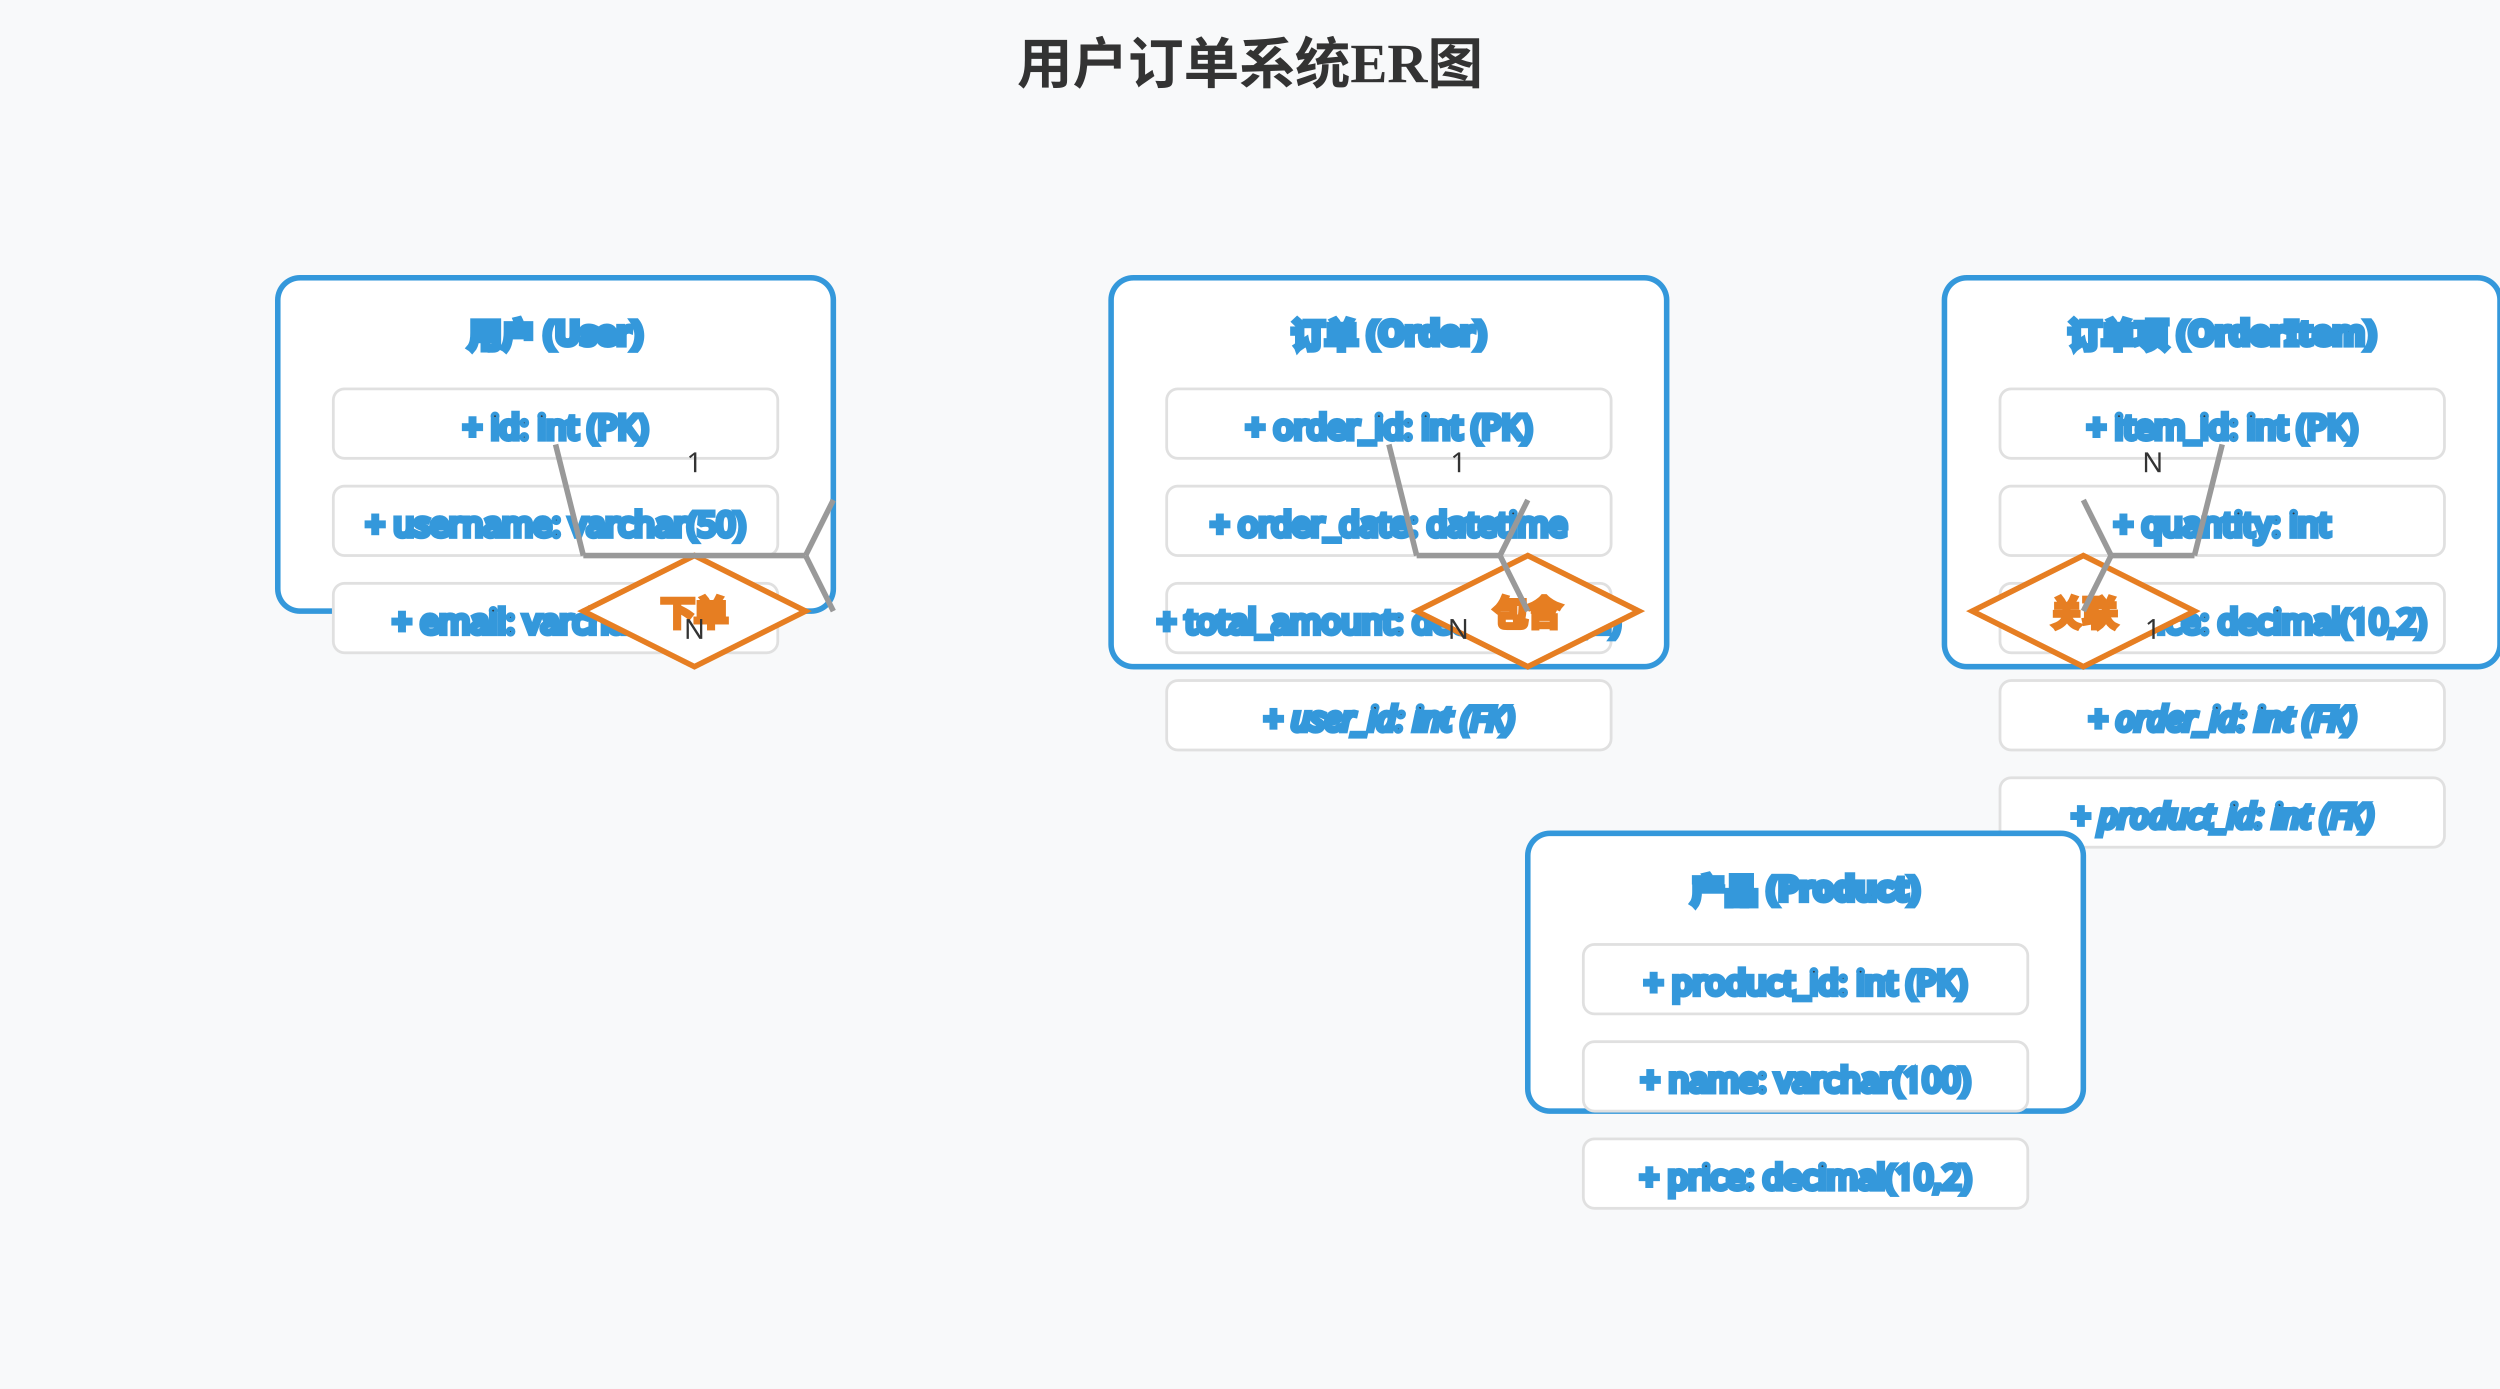
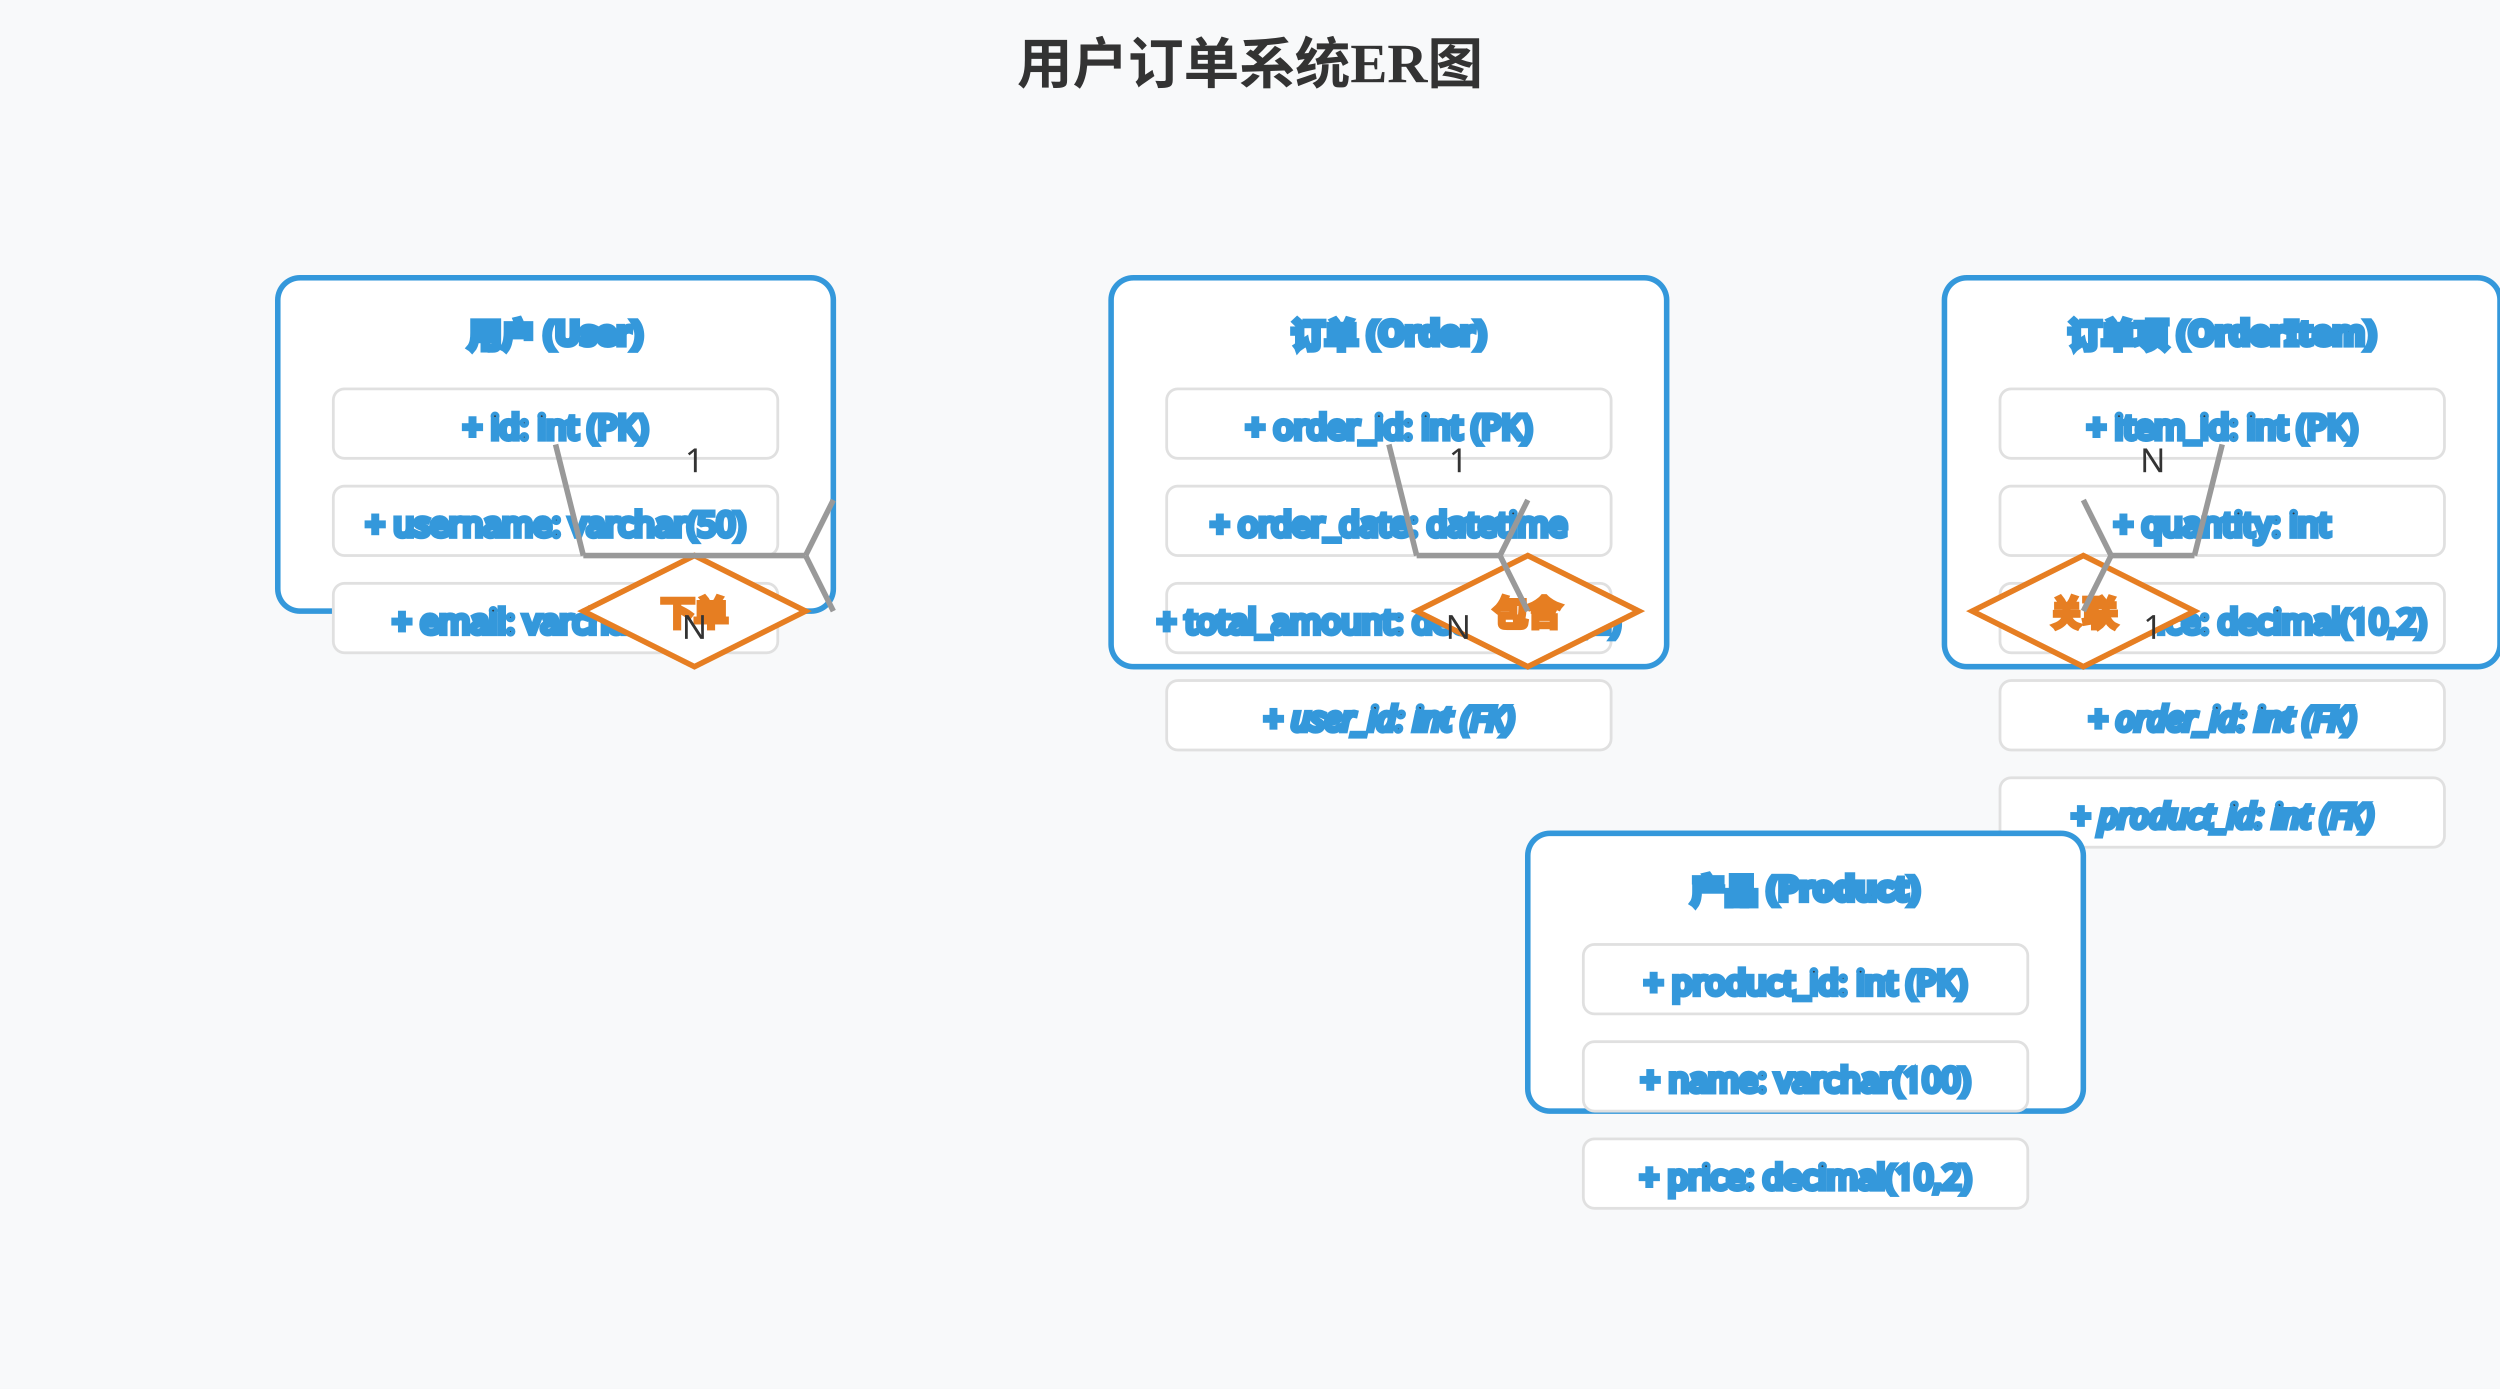
- <svg xmlns="http://www.w3.org/2000/svg" width="900" height="500" viewBox="0 0 900 500">
+ <svg xmlns="http://www.w3.org/2000/svg" width="900" height="500" viewBox="0 0 900 500" role="img" aria-labelledby="title desc">
  <defs>
    <style>
      .entity { fill: #ffffff; stroke: #3498db; stroke-width: 2; }
      .attribute { fill: #ffffff; stroke: #e0e0e0; stroke-width: 1; }
      .relationship { fill: #ffffff; stroke: #e67e22; stroke-width: 2; }
      .text { fill: #333333; font-family: "Microsoft YaHei", sans-serif; }
      .pk { font-weight: bold; }
      .fk { font-style: italic; }
      .connector { stroke: #999999; stroke-width: 2; fill: none; }
    </style>
  </defs>
  <rect width="900" height="500" fill="#f8f9fa" />
  <text x="450" y="30" text-anchor="middle" font-size="20" font-weight="bold" fill="#333333">用户订单系统ER图</text>
  <g class="entity" transform="translate(100, 100)">
    <rect x="0" y="0" width="200" height="120" rx="8" />
    <text x="100" y="25" text-anchor="middle" class="text pk">用户 (User)</text>
    <rect x="20" y="40" width="160" height="25" rx="4" class="attribute" />
    <text x="100" y="58" text-anchor="middle" class="text">+ id: int (PK)</text>
    <rect x="20" y="75" width="160" height="25" rx="4" class="attribute" />
    <text x="100" y="93" text-anchor="middle" class="text">+ username: varchar(50)</text>
    <rect x="20" y="110" width="160" height="25" rx="4" class="attribute" />
    <text x="100" y="128" text-anchor="middle" class="text">+ email: varchar(100)</text>
  </g>
  <g class="entity" transform="translate(400, 100)">
    <rect x="0" y="0" width="200" height="140" rx="8" />
    <text x="100" y="25" text-anchor="middle" class="text pk">订单 (Order)</text>
    <rect x="20" y="40" width="160" height="25" rx="4" class="attribute" />
    <text x="100" y="58" text-anchor="middle" class="text">+ order_id: int (PK)</text>
    <rect x="20" y="75" width="160" height="25" rx="4" class="attribute" />
    <text x="100" y="93" text-anchor="middle" class="text">+ order_date: datetime</text>
    <rect x="20" y="110" width="160" height="25" rx="4" class="attribute" />
    <text x="100" y="128" text-anchor="middle" class="text">+ total_amount: decimal(10,2)</text>
    <rect x="20" y="145" width="160" height="25" rx="4" class="attribute" />
    <text x="100" y="163" text-anchor="middle" class="text fk">+ user_id: int (FK)</text>
  </g>
  <g class="entity" transform="translate(700, 100)">
    <rect x="0" y="0" width="200" height="140" rx="8" />
    <text x="100" y="25" text-anchor="middle" class="text pk">订单项 (OrderItem)</text>
    <rect x="20" y="40" width="160" height="25" rx="4" class="attribute" />
    <text x="100" y="58" text-anchor="middle" class="text">+ item_id: int (PK)</text>
    <rect x="20" y="75" width="160" height="25" rx="4" class="attribute" />
    <text x="100" y="93" text-anchor="middle" class="text">+ quantity: int</text>
    <rect x="20" y="110" width="160" height="25" rx="4" class="attribute" />
    <text x="100" y="128" text-anchor="middle" class="text">+ unit_price: decimal(10,2)</text>
    <rect x="20" y="145" width="160" height="25" rx="4" class="attribute" />
    <text x="100" y="163" text-anchor="middle" class="text fk">+ order_id: int (FK)</text>
    <rect x="20" y="180" width="160" height="25" rx="4" class="attribute" />
    <text x="100" y="198" text-anchor="middle" class="text fk">+ product_id: int (FK)</text>
  </g>
  <g class="entity" transform="translate(550, 300)">
    <rect x="0" y="0" width="200" height="100" rx="8" />
    <text x="100" y="25" text-anchor="middle" class="text pk">产品 (Product)</text>
    <rect x="20" y="40" width="160" height="25" rx="4" class="attribute" />
    <text x="100" y="58" text-anchor="middle" class="text">+ product_id: int (PK)</text>
    <rect x="20" y="75" width="160" height="25" rx="4" class="attribute" />
    <text x="100" y="93" text-anchor="middle" class="text">+ name: varchar(100)</text>
    <rect x="20" y="110" width="160" height="25" rx="4" class="attribute" />
    <text x="100" y="128" text-anchor="middle" class="text">+ price: decimal(10,2)</text>
  </g>
  <g class="relationship" transform="translate(250, 220)">
    <polygon points="0,-20 40,0 0,20 -40,0" />
    <text x="0" y="5" text-anchor="middle" class="text">下单</text>
  </g>
  <g class="relationship" transform="translate(550, 220)">
    <polygon points="0,-20 40,0 0,20 -40,0" />
    <text x="0" y="5" text-anchor="middle" class="text">包含</text>
  </g>
  <g class="relationship" transform="translate(750, 220)">
    <polygon points="0,-20 40,0 0,20 -40,0" />
    <text x="0" y="5" text-anchor="middle" class="text">关联</text>
  </g>
  <line x1="200" y1="160" x2="210" y2="200" class="connector" />
  <line x1="210" y1="200" x2="290" y2="200" class="connector" />
  <line x1="290" y1="200" x2="300" y2="180" class="connector" />
  <line x1="290" y1="200" x2="300" y2="220" class="connector" />
  <line x1="500" y1="160" x2="510" y2="200" class="connector" />
  <line x1="510" y1="200" x2="540" y2="200" class="connector" />
  <line x1="540" y1="200" x2="550" y2="180" class="connector" />
  <line x1="540" y1="200" x2="550" y2="220" class="connector" />
  <line x1="800" y1="160" x2="790" y2="200" class="connector" />
  <line x1="790" y1="200" x2="760" y2="200" class="connector" />
  <line x1="760" y1="200" x2="750" y2="180" class="connector" />
  <line x1="760" y1="200" x2="750" y2="220" class="connector" />
-   <text x="250" y="170" text-anchor="middle" class="text" font-size="10">1</text>
-   <text x="250" y="230" text-anchor="middle" class="text" font-size="10">N</text>
-   <text x="525" y="170" text-anchor="middle" class="text" font-size="10">1</text>
-   <text x="525" y="230" text-anchor="middle" class="text" font-size="10">N</text>
-   <text x="775" y="170" text-anchor="middle" class="text" font-size="10">N</text>
-   <text x="775" y="230" text-anchor="middle" class="text" font-size="10">1</text>
+   <text x="250" y="170" text-anchor="middle" class="text" font-size="12">1</text>
+   <text x="250" y="230" text-anchor="middle" class="text" font-size="12">N</text>
+   <text x="525" y="170" text-anchor="middle" class="text" font-size="12">1</text>
+   <text x="525" y="230" text-anchor="middle" class="text" font-size="12">N</text>
+   <text x="775" y="170" text-anchor="middle" class="text" font-size="12">N</text>
+   <text x="775" y="230" text-anchor="middle" class="text" font-size="12">1</text>
</svg>
